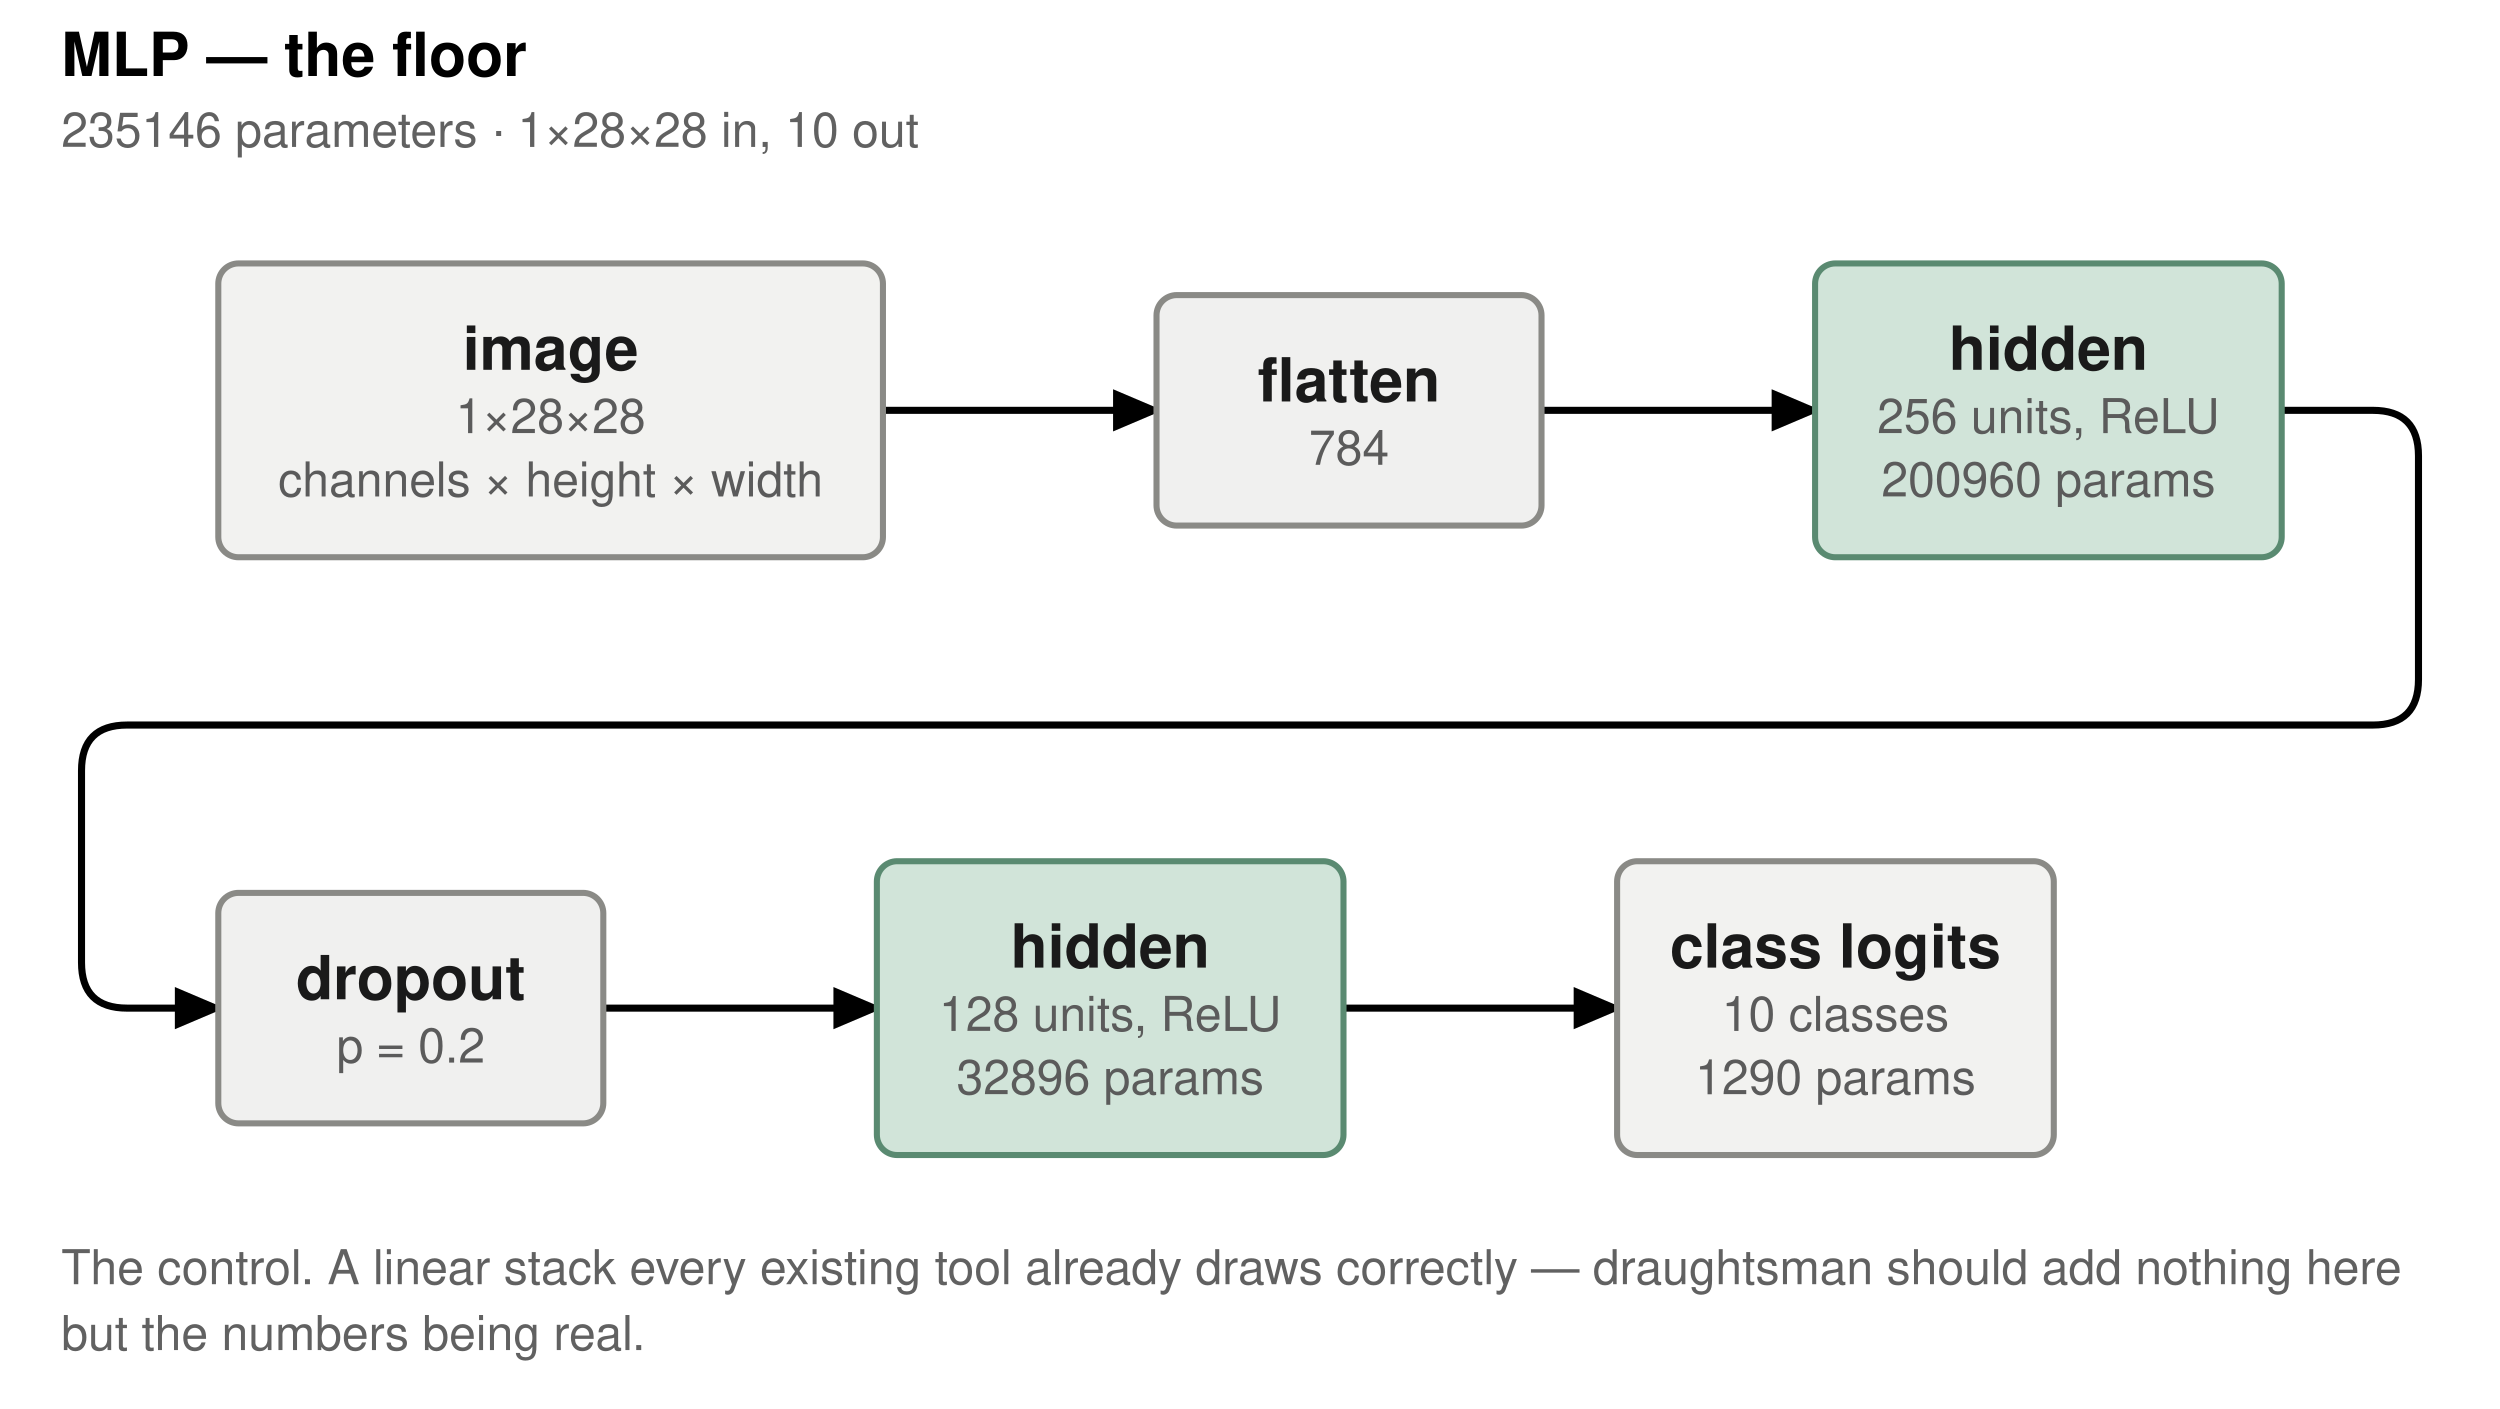
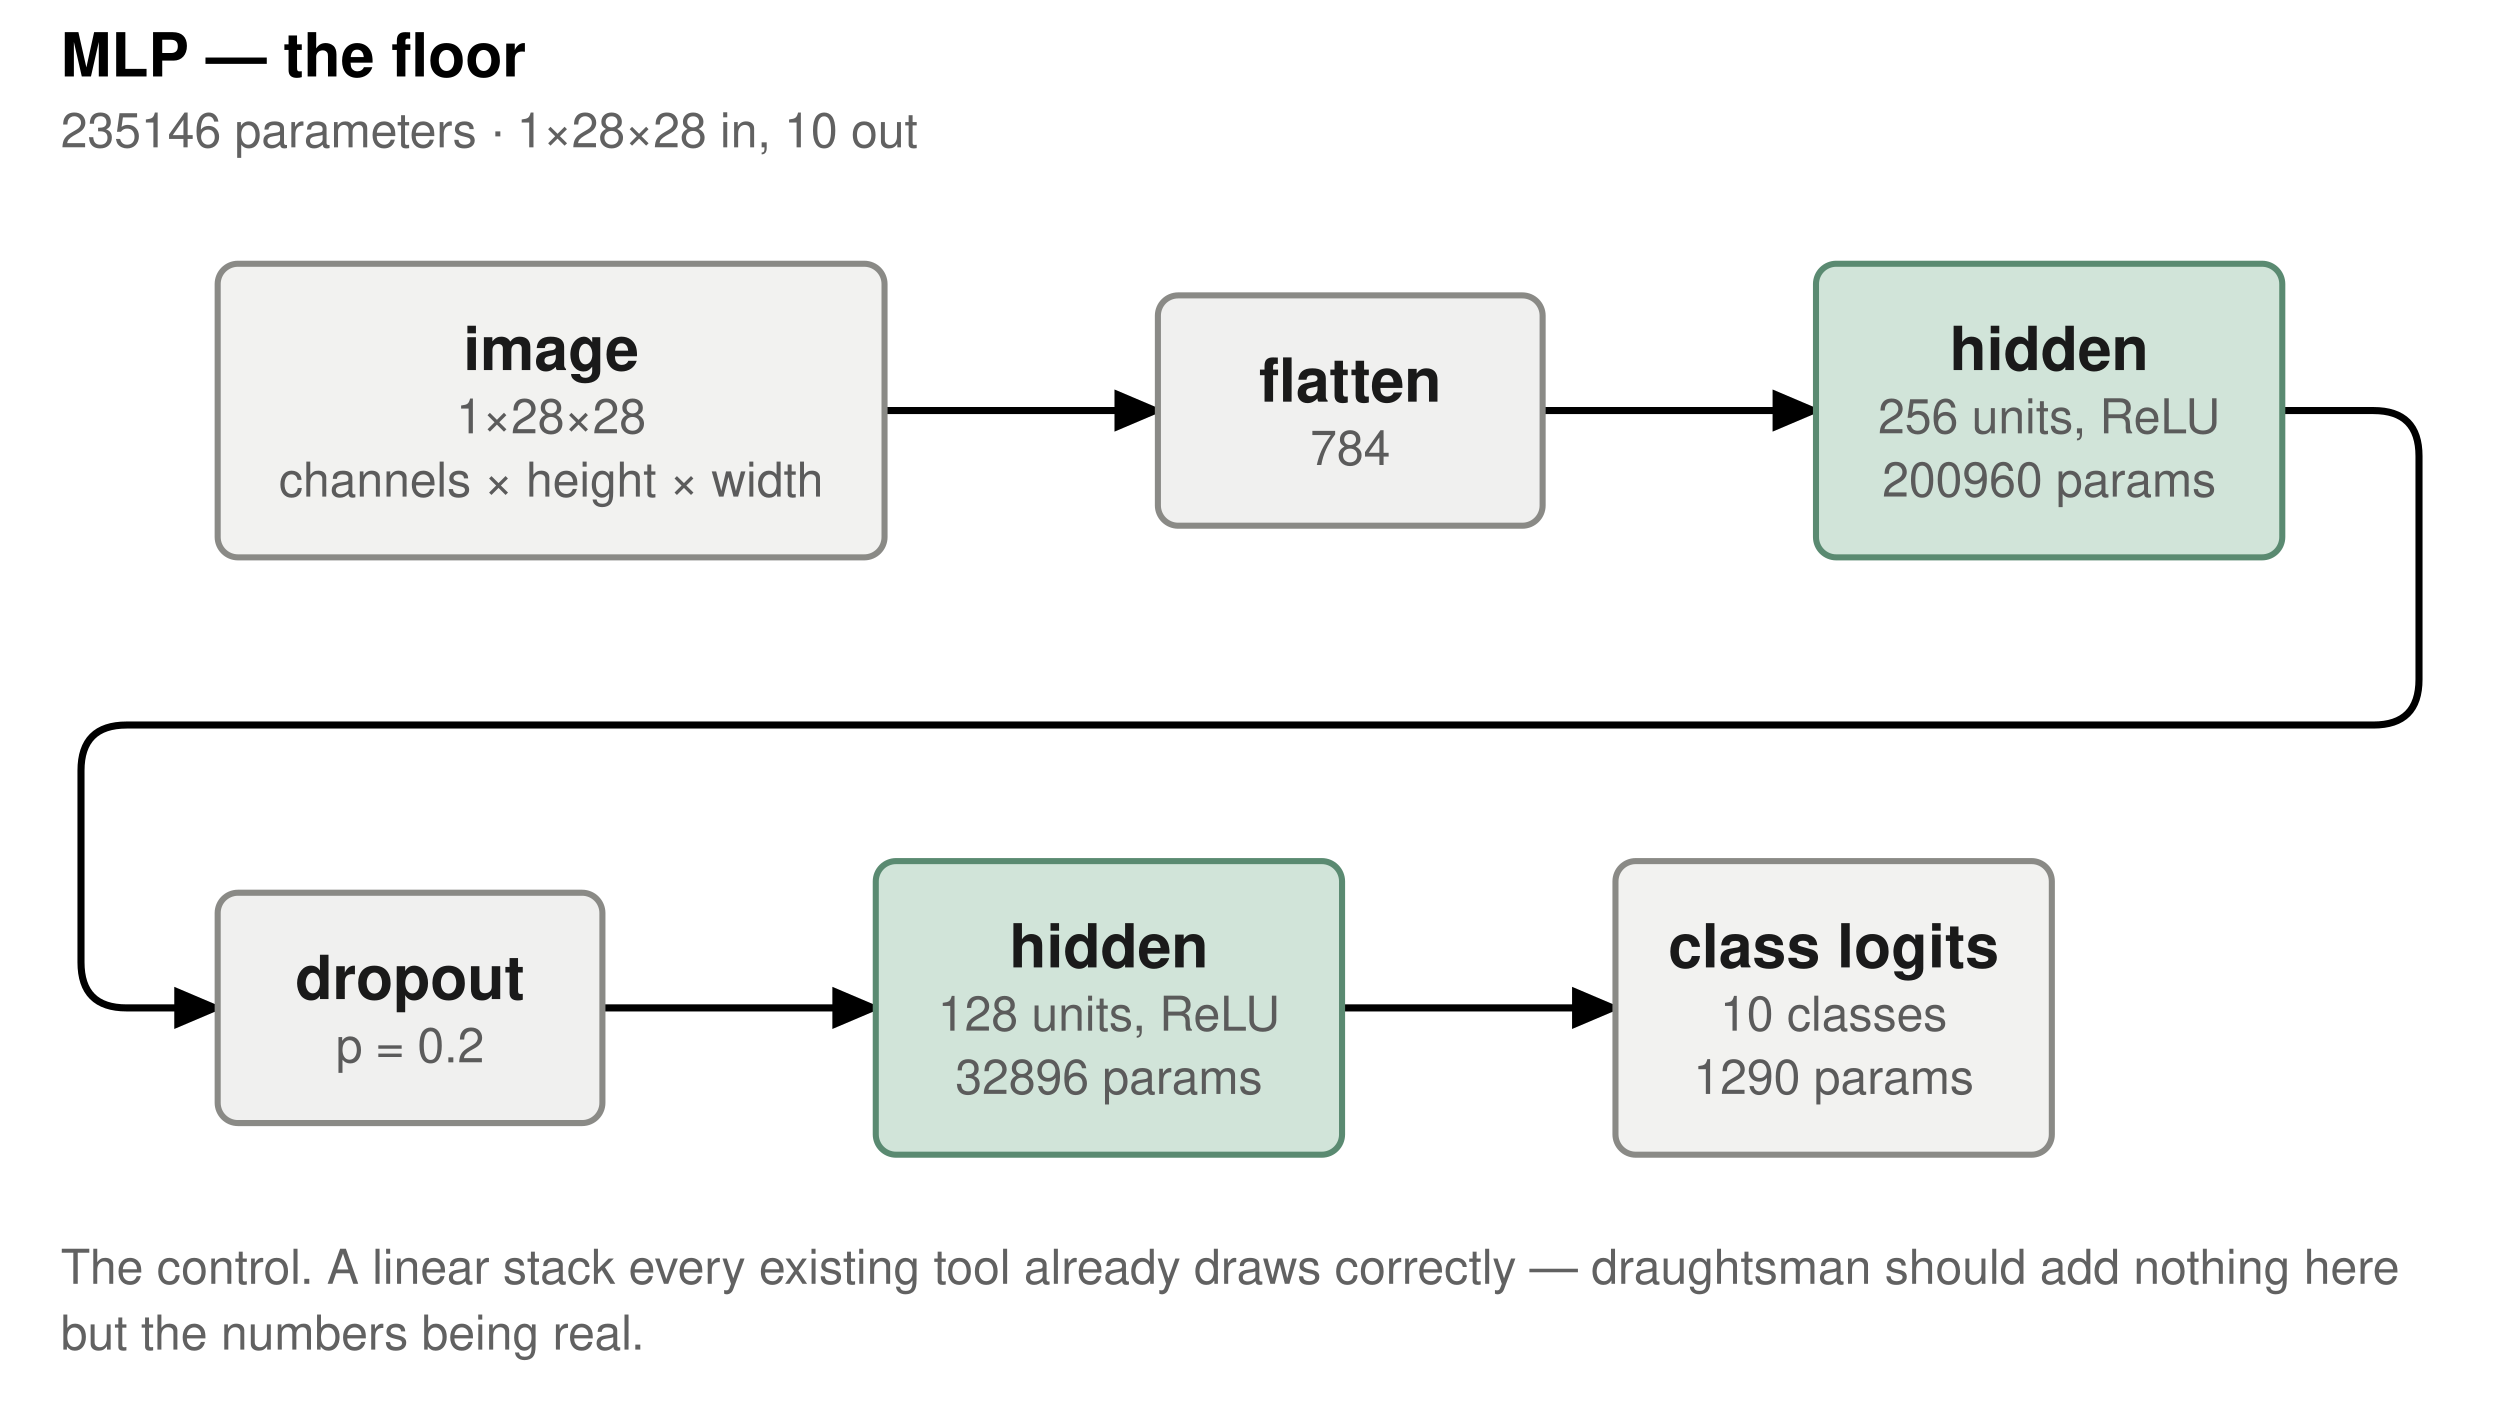
- <svg xmlns="http://www.w3.org/2000/svg" class="draughtsman" role="img" aria-label="MLP — the floor" viewBox="0 0 493.31 278" width="6in" height="3.38in">
+ <svg xmlns="http://www.w3.org/2000/svg" class="draughtsman" role="img" aria-label="MLP — the floor" viewBox="0 0 493.85 278" width="6in" height="3.38in">
  <defs>
    <marker id="ds-arrow" viewBox="0 0 8 8" refX="7" refY="4" markerWidth="7" markerHeight="7" orient="auto-start-reverse">
      <path d="M0 0.6 L8 4 L0 7.4 Z" style="fill:currentColor" />
    </marker>
  </defs>
-   <text class="ds-title" x="12" y="15" style="font-family:Helvetica Neue, Helvetica, Arial, sans-serif;font-size:12.0px;font-weight:600;fill:currentColor">MLP — the floor</text>
-   <text class="ds-subtitle" x="12" y="29" style="font-family:Helvetica Neue, Helvetica, Arial, sans-serif;font-size:9.5px;fill:currentColor;opacity:0.62">235146 parameters · 1×28×28 in, 10 out</text>
+   <text class="ds-title" x="12" y="15" style="font-family:'Helvetica Neue', Helvetica, Arial, sans-serif;font-size:12.0px;font-weight:600;fill:currentColor">MLP — the floor</text>
+   <text class="ds-subtitle" x="12" y="29" style="font-family:'Helvetica Neue', Helvetica, Arial, sans-serif;font-size:9.5px;fill:currentColor;opacity:0.62">235146 parameters · 1×28×28 in, 10 out</text>
  <g class="ds-body" transform="translate(0 36)">
-     <path class="ds-edge ds-edge-solid" data-from="pixels" data-to="flatten" d="M174.2 45 C201.2 45 201.2 45 228.2 45" style="fill:none;stroke:currentColor;stroke-width:1.4" marker-end="url(#ds-arrow)" />
-     <path class="ds-edge ds-edge-solid" data-from="flatten" data-to="h1" d="M304.2 45 C331.2 45 331.2 45 358.2 45" style="fill:none;stroke:currentColor;stroke-width:1.4" marker-end="url(#ds-arrow)" />
-     <path class="ds-edge ds-edge-solid" data-from="h1" data-to="drop" d="M450.31 45 L468.31 45 Q477.31 45 477.31 54 L477.31 98.12 Q477.31 107.12 468.31 107.12 L25 107.12 Q16 107.12 16 116.12 L16 154 Q16 163 25 163 L43 163" style="fill:none;stroke:currentColor;stroke-width:1.4" marker-end="url(#ds-arrow)" />
+     <path class="ds-edge ds-edge-solid" data-from="pixels" data-to="flatten" d="M174.73 45 C201.73 45 201.73 45 228.73 45" style="fill:none;stroke:currentColor;stroke-width:1.4" marker-end="url(#ds-arrow)" />
+     <path class="ds-edge ds-edge-solid" data-from="flatten" data-to="h1" d="M304.73 45 C331.73 45 331.73 45 358.73 45" style="fill:none;stroke:currentColor;stroke-width:1.4" marker-end="url(#ds-arrow)" />
+     <path class="ds-edge ds-edge-solid" data-from="h1" data-to="drop" d="M450.85 45 L468.85 45 Q477.85 45 477.85 54 L477.85 98.12 Q477.85 107.12 468.85 107.12 L25 107.12 Q16 107.12 16 116.12 L16 154 Q16 163 25 163 L43 163" style="fill:none;stroke:currentColor;stroke-width:1.4" marker-end="url(#ds-arrow)" />
    <path class="ds-edge ds-edge-solid" data-from="drop" data-to="h2" d="M119 163 C146 163 146 163 173 163" style="fill:none;stroke:currentColor;stroke-width:1.4" marker-end="url(#ds-arrow)" />
    <path class="ds-edge ds-edge-solid" data-from="h2" data-to="logits" d="M265.12 163 C292.12 163 292.12 163 319.12 163" style="fill:none;stroke:currentColor;stroke-width:1.4" marker-end="url(#ds-arrow)" />
    <g class="ds-stage ds-kind-input" data-stage="pixels">
-       <rect x="43" y="16" width="131.2" height="58" rx="4" style="fill:#f2f2f0;stroke:#8a8a86;stroke-width:1.2" />
-       <text x="108.6" y="37" text-anchor="middle" style="font-family:Helvetica Neue, Helvetica, Arial, sans-serif;font-size:12.0px;font-weight:600;fill:#1a1a1a">image</text>
-       <text x="108.6" y="49.5" text-anchor="middle" style="font-family:Helvetica Neue, Helvetica, Arial, sans-serif;font-size:9.5px;fill:#5b5b5b">1×28×28</text>
-       <text x="108.6" y="62" text-anchor="middle" style="font-family:Helvetica Neue, Helvetica, Arial, sans-serif;font-size:9.5px;fill:#5b5b5b">channels × height × width</text>
+       <rect x="43" y="16" width="131.73" height="58" rx="4" style="fill:#f2f2f0;stroke:#8a8a86;stroke-width:1.2" />
+       <text x="108.87" y="37" text-anchor="middle" style="font-family:'Helvetica Neue', Helvetica, Arial, sans-serif;font-size:12.0px;font-weight:600;fill:#1a1a1a">image</text>
+       <text x="108.87" y="49.5" text-anchor="middle" style="font-family:'Helvetica Neue', Helvetica, Arial, sans-serif;font-size:9.5px;fill:#5b5b5b">1×28×28</text>
+       <text x="108.87" y="62" text-anchor="middle" style="font-family:'Helvetica Neue', Helvetica, Arial, sans-serif;font-size:9.5px;fill:#5b5b5b">channels × height × width</text>
    </g>
    <g class="ds-stage ds-kind-op" data-stage="flatten">
-       <rect x="228.2" y="22.25" width="76" height="45.5" rx="4" style="fill:#f0f0ef;stroke:#8a8a86;stroke-width:1.2" />
-       <text x="266.2" y="43.25" text-anchor="middle" style="font-family:Helvetica Neue, Helvetica, Arial, sans-serif;font-size:12.0px;font-weight:600;fill:#1a1a1a">flatten</text>
-       <text x="266.2" y="55.75" text-anchor="middle" style="font-family:Helvetica Neue, Helvetica, Arial, sans-serif;font-size:9.5px;fill:#5b5b5b">784</text>
+       <rect x="228.73" y="22.25" width="76" height="45.5" rx="4" style="fill:#f0f0ef;stroke:#8a8a86;stroke-width:1.2" />
+       <text x="266.73" y="43.25" text-anchor="middle" style="font-family:'Helvetica Neue', Helvetica, Arial, sans-serif;font-size:12.0px;font-weight:600;fill:#1a1a1a">flatten</text>
+       <text x="266.73" y="55.75" text-anchor="middle" style="font-family:'Helvetica Neue', Helvetica, Arial, sans-serif;font-size:9.5px;fill:#5b5b5b">784</text>
    </g>
    <g class="ds-stage ds-kind-stack" data-stage="h1">
-       <rect x="358.2" y="16" width="92.11" height="58" rx="4" style="fill:#d1e4d9;stroke:#5a8a71;stroke-width:1.2" />
-       <text x="404.26" y="37" text-anchor="middle" style="font-family:Helvetica Neue, Helvetica, Arial, sans-serif;font-size:12.0px;font-weight:600;fill:#1a1a1a">hidden</text>
-       <text x="404.26" y="49.5" text-anchor="middle" style="font-family:Helvetica Neue, Helvetica, Arial, sans-serif;font-size:9.5px;fill:#5b5b5b">256 units, ReLU</text>
-       <text x="404.26" y="62" text-anchor="middle" style="font-family:Helvetica Neue, Helvetica, Arial, sans-serif;font-size:9.5px;fill:#5b5b5b">200960 params</text>
+       <rect x="358.73" y="16" width="92.11" height="58" rx="4" style="fill:#d1e4d9;stroke:#5a8a71;stroke-width:1.2" />
+       <text x="404.79" y="37" text-anchor="middle" style="font-family:'Helvetica Neue', Helvetica, Arial, sans-serif;font-size:12.0px;font-weight:600;fill:#1a1a1a">hidden</text>
+       <text x="404.79" y="49.5" text-anchor="middle" style="font-family:'Helvetica Neue', Helvetica, Arial, sans-serif;font-size:9.5px;fill:#5b5b5b">256 units, ReLU</text>
+       <text x="404.79" y="62" text-anchor="middle" style="font-family:'Helvetica Neue', Helvetica, Arial, sans-serif;font-size:9.5px;fill:#5b5b5b">200960 params</text>
    </g>
    <g class="ds-stage ds-kind-op" data-stage="drop">
      <rect x="43" y="140.25" width="76" height="45.5" rx="4" style="fill:#f0f0ef;stroke:#8a8a86;stroke-width:1.2" />
-       <text x="81" y="161.25" text-anchor="middle" style="font-family:Helvetica Neue, Helvetica, Arial, sans-serif;font-size:12.0px;font-weight:600;fill:#1a1a1a">dropout</text>
-       <text x="81" y="173.75" text-anchor="middle" style="font-family:Helvetica Neue, Helvetica, Arial, sans-serif;font-size:9.5px;fill:#5b5b5b">p = 0.2</text>
+       <text x="81" y="161.25" text-anchor="middle" style="font-family:'Helvetica Neue', Helvetica, Arial, sans-serif;font-size:12.0px;font-weight:600;fill:#1a1a1a">dropout</text>
+       <text x="81" y="173.75" text-anchor="middle" style="font-family:'Helvetica Neue', Helvetica, Arial, sans-serif;font-size:9.5px;fill:#5b5b5b">p = 0.2</text>
    </g>
    <g class="ds-stage ds-kind-stack" data-stage="h2">
      <rect x="173" y="134" width="92.11" height="58" rx="4" style="fill:#d1e4d9;stroke:#5a8a71;stroke-width:1.2" />
-       <text x="219.06" y="155" text-anchor="middle" style="font-family:Helvetica Neue, Helvetica, Arial, sans-serif;font-size:12.0px;font-weight:600;fill:#1a1a1a">hidden</text>
-       <text x="219.06" y="167.5" text-anchor="middle" style="font-family:Helvetica Neue, Helvetica, Arial, sans-serif;font-size:9.5px;fill:#5b5b5b">128 units, ReLU</text>
-       <text x="219.06" y="180" text-anchor="middle" style="font-family:Helvetica Neue, Helvetica, Arial, sans-serif;font-size:9.5px;fill:#5b5b5b">32896 params</text>
+       <text x="219.06" y="155" text-anchor="middle" style="font-family:'Helvetica Neue', Helvetica, Arial, sans-serif;font-size:12.0px;font-weight:600;fill:#1a1a1a">hidden</text>
+       <text x="219.06" y="167.5" text-anchor="middle" style="font-family:'Helvetica Neue', Helvetica, Arial, sans-serif;font-size:9.5px;fill:#5b5b5b">128 units, ReLU</text>
+       <text x="219.06" y="180" text-anchor="middle" style="font-family:'Helvetica Neue', Helvetica, Arial, sans-serif;font-size:9.5px;fill:#5b5b5b">32896 params</text>
    </g>
    <g class="ds-stage ds-kind-output" data-stage="logits">
      <rect x="319.12" y="134" width="86.2" height="58" rx="4" style="fill:#f2f2f0;stroke:#8a8a86;stroke-width:1.2" />
-       <text x="362.22" y="155" text-anchor="middle" style="font-family:Helvetica Neue, Helvetica, Arial, sans-serif;font-size:12.0px;font-weight:600;fill:#1a1a1a">class logits</text>
-       <text x="362.22" y="167.5" text-anchor="middle" style="font-family:Helvetica Neue, Helvetica, Arial, sans-serif;font-size:9.5px;fill:#5b5b5b">10 classes</text>
-       <text x="362.22" y="180" text-anchor="middle" style="font-family:Helvetica Neue, Helvetica, Arial, sans-serif;font-size:9.5px;fill:#5b5b5b">1290 params</text>
+       <text x="362.22" y="155" text-anchor="middle" style="font-family:'Helvetica Neue', Helvetica, Arial, sans-serif;font-size:12.0px;font-weight:600;fill:#1a1a1a">class logits</text>
+       <text x="362.22" y="167.5" text-anchor="middle" style="font-family:'Helvetica Neue', Helvetica, Arial, sans-serif;font-size:9.5px;fill:#5b5b5b">10 classes</text>
+       <text x="362.22" y="180" text-anchor="middle" style="font-family:'Helvetica Neue', Helvetica, Arial, sans-serif;font-size:9.5px;fill:#5b5b5b">1290 params</text>
    </g>
  </g>
-   <text class="ds-caption" x="12" y="253.5" style="font-family:Helvetica Neue, Helvetica, Arial, sans-serif;font-size:9.5px;fill:currentColor;opacity:0.62">The control. A linear stack every existing tool already draws correctly — draughtsman should add nothing here</text>
-   <text class="ds-caption" x="12" y="266.5" style="font-family:Helvetica Neue, Helvetica, Arial, sans-serif;font-size:9.5px;fill:currentColor;opacity:0.62">but the numbers being real.</text>
+   <text class="ds-caption" x="12" y="253.5" style="font-family:'Helvetica Neue', Helvetica, Arial, sans-serif;font-size:9.5px;fill:currentColor;opacity:0.62">The control. A linear stack every existing tool already draws correctly — draughtsman should add nothing here</text>
+   <text class="ds-caption" x="12" y="266.5" style="font-family:'Helvetica Neue', Helvetica, Arial, sans-serif;font-size:9.5px;fill:currentColor;opacity:0.62">but the numbers being real.</text>
</svg>
